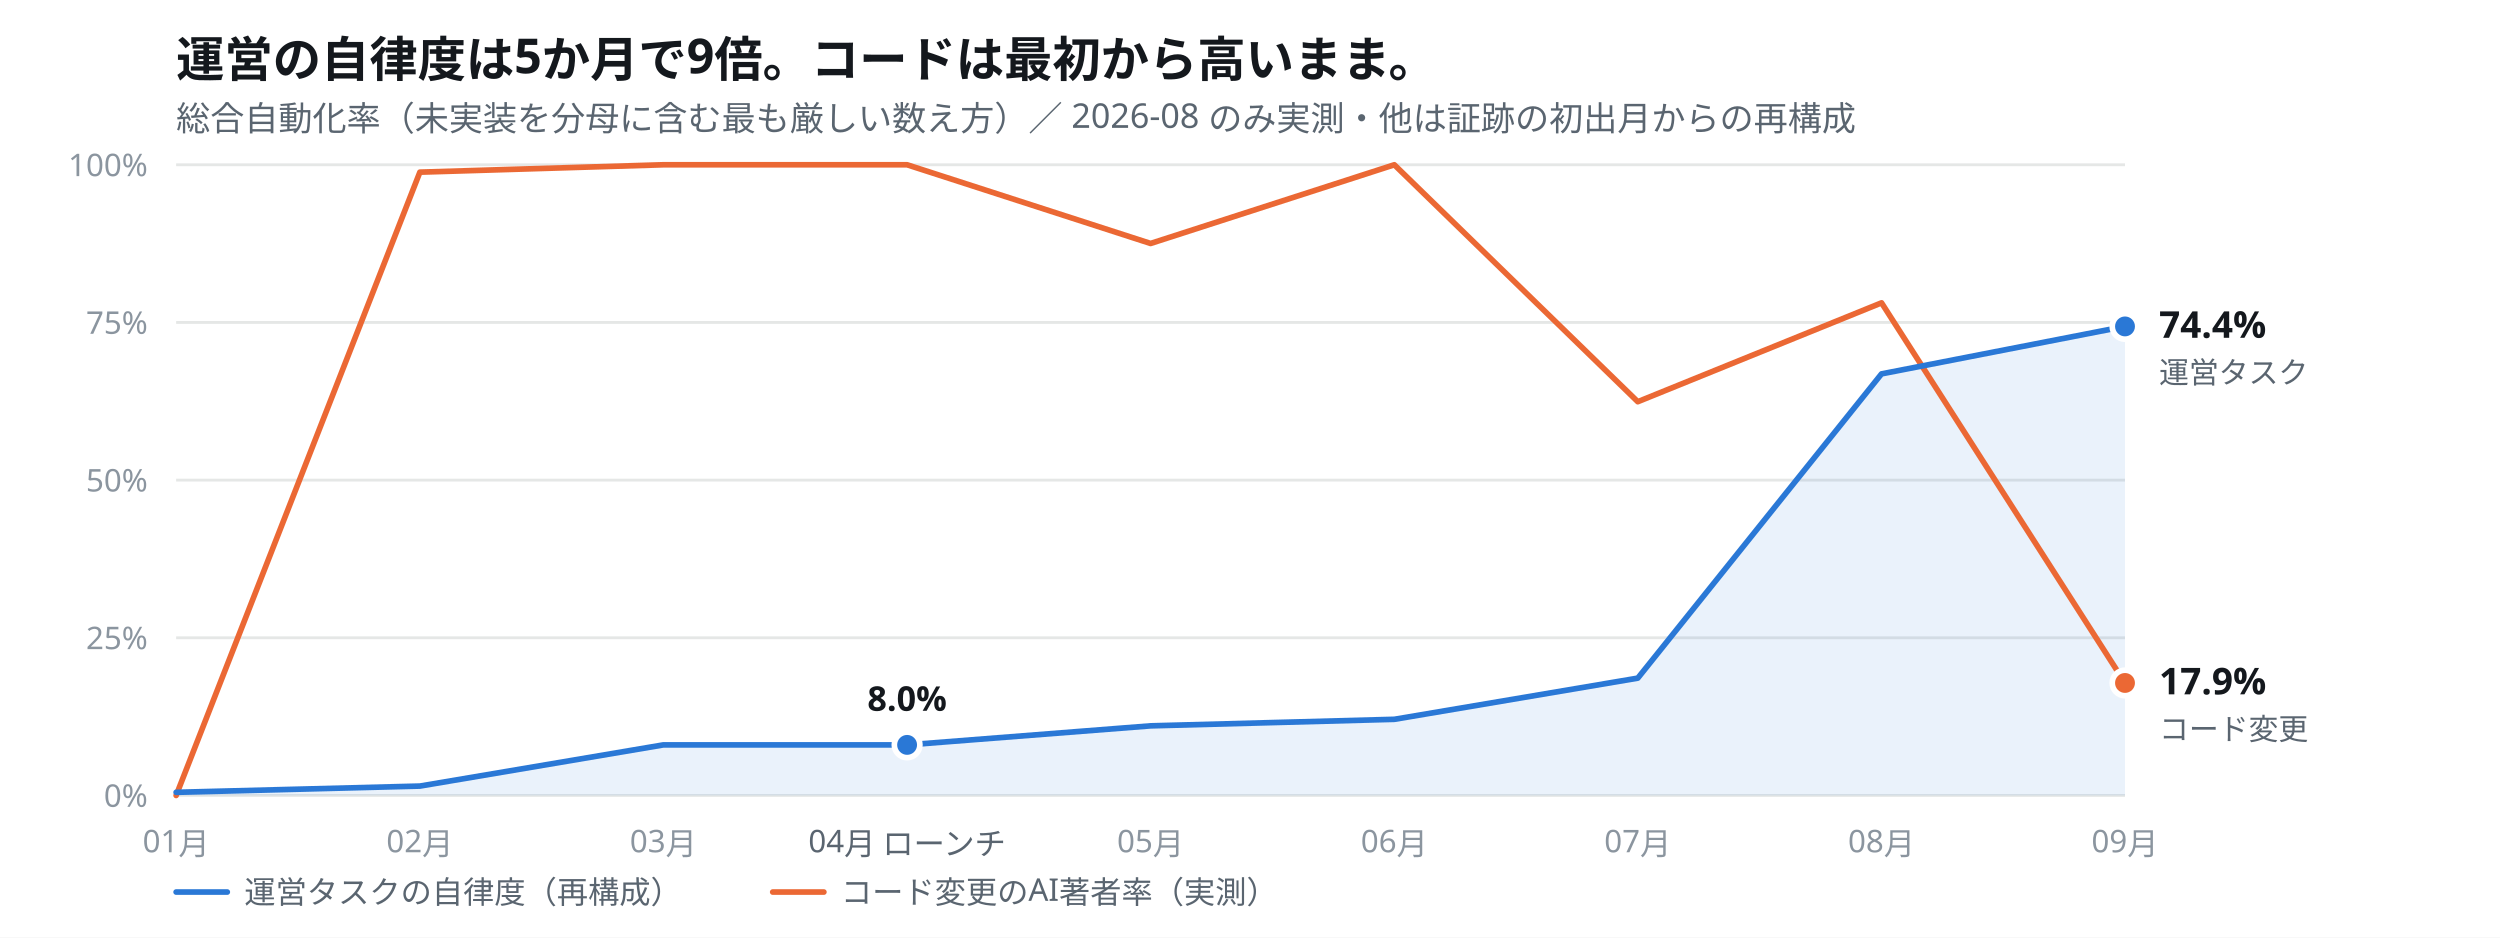
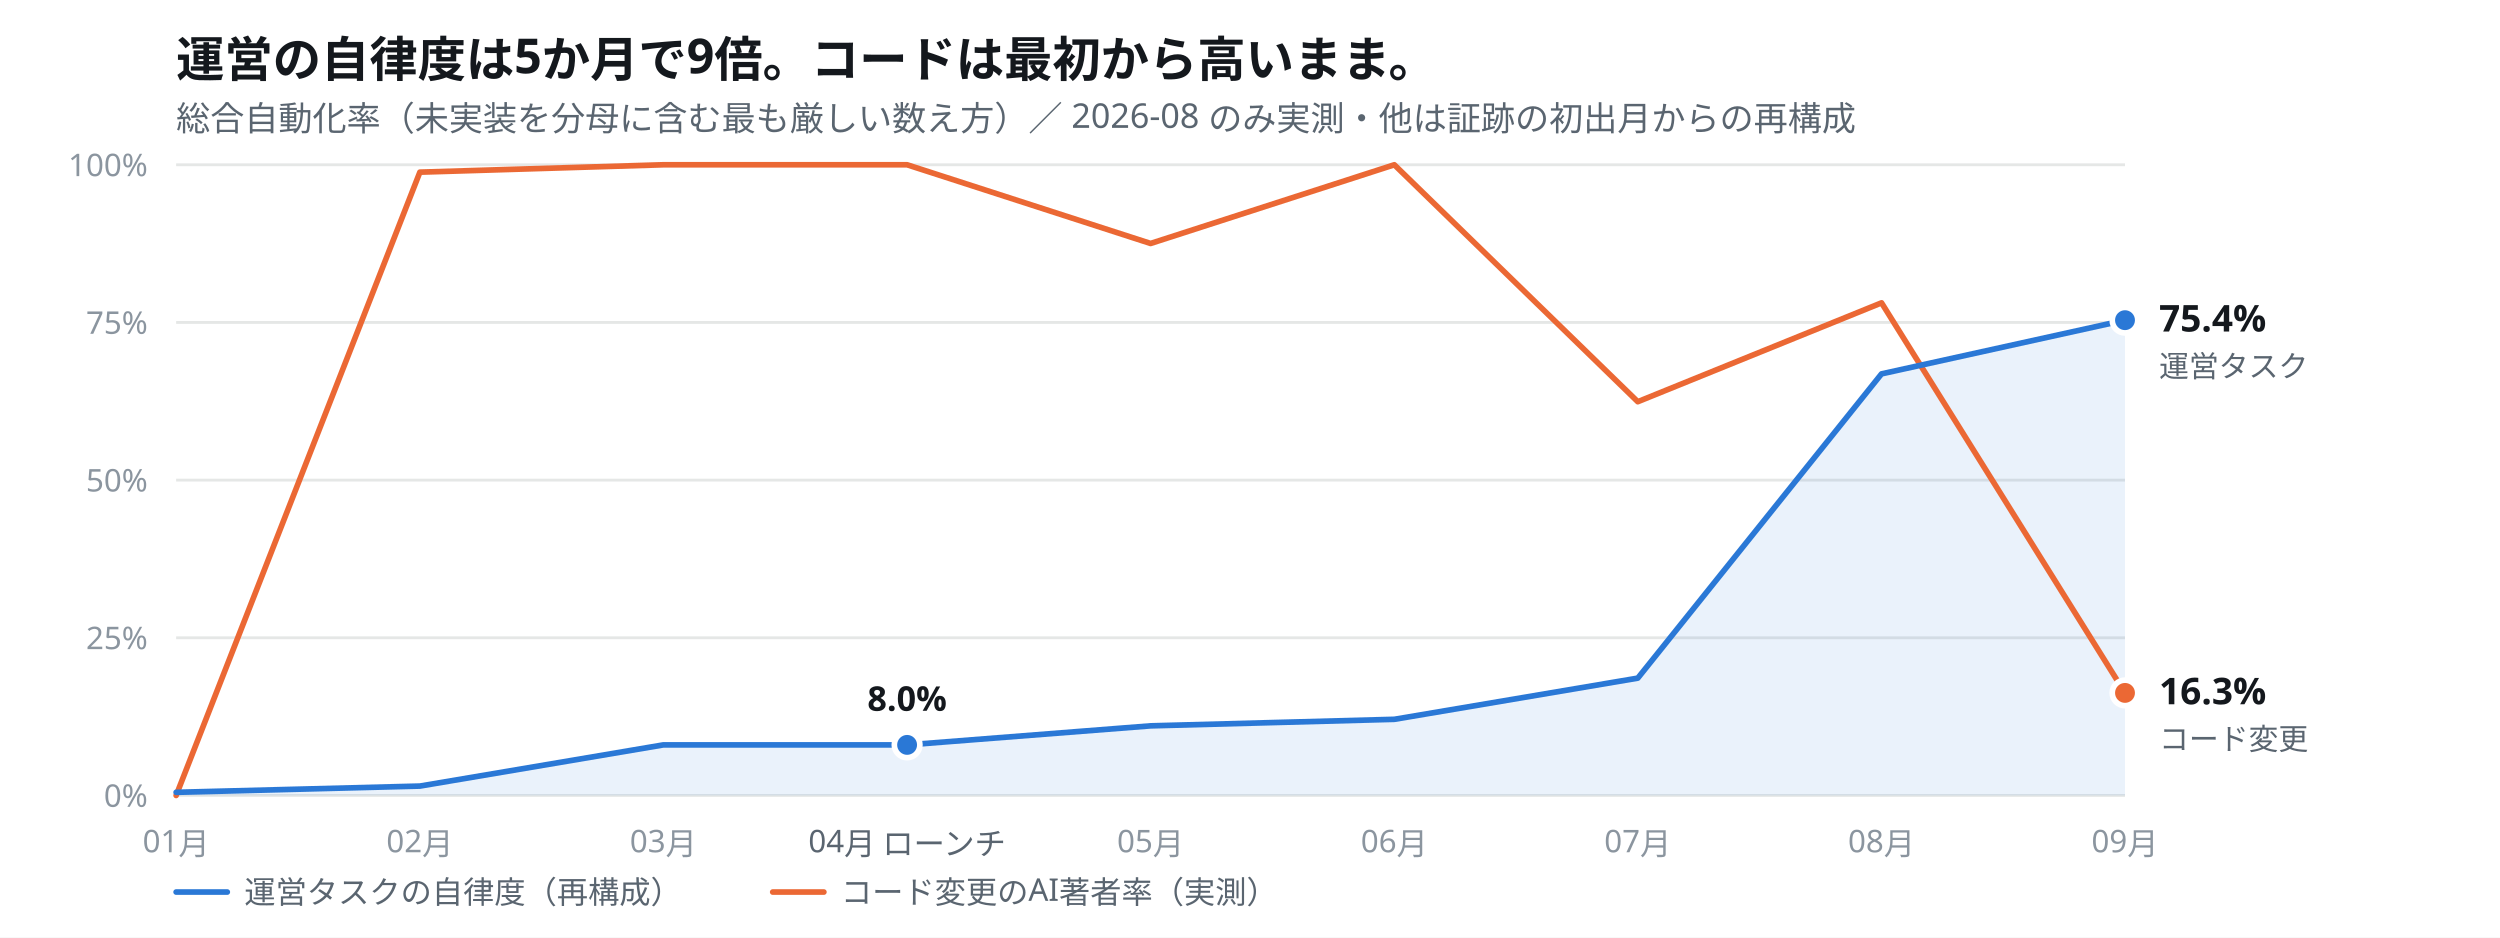
<svg xmlns="http://www.w3.org/2000/svg" viewBox="0 0 880 330" width="880" height="330" font-family="'Zen Kaku Gothic New','Hiragino Sans','Noto Sans JP',sans-serif" role="img" aria-label="運営タスクの自律度とコード変更のAI比率の月次推移">
  <rect width="880" height="330" fill="#ffffff" />
  <text x="62" y="27" fill="#14181d" font-size="17" font-weight="700">運営の自律度は5か月で9倍。コードは最初から高いまま。</text>
  <text x="62" y="46" fill="#5a6570" font-size="12">総合自動化率（未実装を分母に含む最も厳しい数え方）／ 2026-08 のみ実測・他は証跡の初出月からの再構成</text>
  <line x1="62" y1="280.0" x2="748" y2="280.0" stroke="#e5e7e6" stroke-width="1" />
  <text x="52" y="284.0" fill="#8b959f" font-size="11" text-anchor="end" font-variant-numeric="tabular-nums">0%</text>
  <line x1="62" y1="224.5" x2="748" y2="224.5" stroke="#e5e7e6" stroke-width="1" />
  <text x="52" y="228.5" fill="#8b959f" font-size="11" text-anchor="end" font-variant-numeric="tabular-nums">25%</text>
  <line x1="62" y1="169.0" x2="748" y2="169.0" stroke="#e5e7e6" stroke-width="1" />
  <text x="52" y="173.0" fill="#8b959f" font-size="11" text-anchor="end" font-variant-numeric="tabular-nums">50%</text>
  <line x1="62" y1="113.5" x2="748" y2="113.5" stroke="#e5e7e6" stroke-width="1" />
  <text x="52" y="117.5" fill="#8b959f" font-size="11" text-anchor="end" font-variant-numeric="tabular-nums">75%</text>
  <line x1="62" y1="58.0" x2="748" y2="58.0" stroke="#e5e7e6" stroke-width="1" />
  <text x="52" y="62.0" fill="#8b959f" font-size="11" text-anchor="end" font-variant-numeric="tabular-nums">100%</text>
  <text x="62.0" y="300" fill="#8b959f" font-size="11" text-anchor="middle">01月</text>
  <text x="147.8" y="300" fill="#8b959f" font-size="11" text-anchor="middle">02月</text>
  <text x="233.5" y="300" fill="#8b959f" font-size="11" text-anchor="middle">03月</text>
  <text x="319.3" y="300" fill="#5a6570" font-size="11" text-anchor="middle">04月 ローンチ</text>
  <text x="405.0" y="300" fill="#8b959f" font-size="11" text-anchor="middle">05月</text>
  <text x="490.8" y="300" fill="#8b959f" font-size="11" text-anchor="middle">06月</text>
  <text x="576.5" y="300" fill="#8b959f" font-size="11" text-anchor="middle">07月</text>
  <text x="662.3" y="300" fill="#8b959f" font-size="11" text-anchor="middle">08月</text>
  <text x="748.0" y="300" fill="#8b959f" font-size="11" text-anchor="middle">09月</text>
-   <polygon points="62,280 62.0,278.9 147.8,276.7 233.5,262.2 319.3,262.2 405.0,255.5 490.8,253.2 576.5,238.7 662.3,131.6 748.0,114.9 748,280" fill="#2a78d6" fill-opacity="0.1" />
-   <polyline points="62.0,280.0 147.8,60.6 233.5,58.0 319.3,58.0 405.0,85.7 490.8,58.0 576.5,141.4 662.3,106.6 748.0,240.4" fill="none" stroke="#eb6834" stroke-width="2" stroke-linejoin="round" stroke-linecap="round" />
-   <polyline points="62.0,278.9 147.8,276.7 233.5,262.2 319.3,262.2 405.0,255.5 490.8,253.2 576.5,238.7 662.3,131.6 748.0,114.9" fill="none" stroke="#2a78d6" stroke-width="2" stroke-linejoin="round" stroke-linecap="round" />
-   <circle cx="748.0" cy="114.9" r="4.5" fill="#2a78d6" stroke="#ffffff" stroke-width="2" />
-   <circle cx="748.0" cy="240.4" r="4.5" fill="#eb6834" stroke="#ffffff" stroke-width="2" />
+   <polygon points="62,280 62.0,278.9 147.8,276.7 233.5,262.2 319.3,262.2 405.0,255.5 490.8,253.2 576.5,238.7 662.3,131.6 748.0,112.7 748,280" fill="#2a78d6" fill-opacity="0.1" />
+   <polyline points="62.0,280.0 147.8,60.6 233.5,58.0 319.3,58.0 405.0,85.7 490.8,58.0 576.5,141.4 662.3,106.6 748.0,243.9" fill="none" stroke="#eb6834" stroke-width="2" stroke-linejoin="round" stroke-linecap="round" />
+   <polyline points="62.0,278.9 147.8,276.7 233.5,262.2 319.3,262.2 405.0,255.5 490.8,253.2 576.5,238.7 662.3,131.6 748.0,112.7" fill="none" stroke="#2a78d6" stroke-width="2" stroke-linejoin="round" stroke-linecap="round" />
+   <circle cx="748.0" cy="112.7" r="4.5" fill="#2a78d6" stroke="#ffffff" stroke-width="2" />
+   <circle cx="748.0" cy="243.9" r="4.5" fill="#eb6834" stroke="#ffffff" stroke-width="2" />
  <circle cx="319.3" cy="262.2" r="4.5" fill="#2a78d6" stroke="#ffffff" stroke-width="2" />
-   <text x="760" y="118.9" fill="#14181d" font-size="13" font-weight="700" font-variant-numeric="tabular-nums">74.4%</text>
-   <text x="760" y="134.9" fill="#5a6570" font-size="10.5">運営タスク</text>
-   <text x="760" y="244.4" fill="#14181d" font-size="13" font-weight="700" font-variant-numeric="tabular-nums">17.9%</text>
-   <text x="760" y="260.4" fill="#5a6570" font-size="10.5">コード変更</text>
+   <text x="760" y="116.7" fill="#14181d" font-size="13" font-weight="700" font-variant-numeric="tabular-nums">75.4%</text>
+   <text x="760" y="132.7" fill="#5a6570" font-size="10.5">運営タスク</text>
+   <text x="760" y="247.9" fill="#14181d" font-size="13" font-weight="700" font-variant-numeric="tabular-nums">16.3%</text>
+   <text x="760" y="263.9" fill="#5a6570" font-size="10.5">コード変更</text>
  <text x="319.3" y="250.2" fill="#14181d" font-size="12" font-weight="700" text-anchor="middle" font-variant-numeric="tabular-nums">8.0%</text>
  <line x1="62" y1="314" x2="80" y2="314" stroke="#2a78d6" stroke-width="2" stroke-linecap="round" />
  <text x="86" y="318" fill="#5a6570" font-size="11">運営タスクの自律度（再構成）</text>
  <line x1="272" y1="314" x2="290" y2="314" stroke="#eb6834" stroke-width="2" stroke-linecap="round" />
  <text x="296" y="318" fill="#5a6570" font-size="11">コード変更のAI著者率（実測）</text>
</svg>
